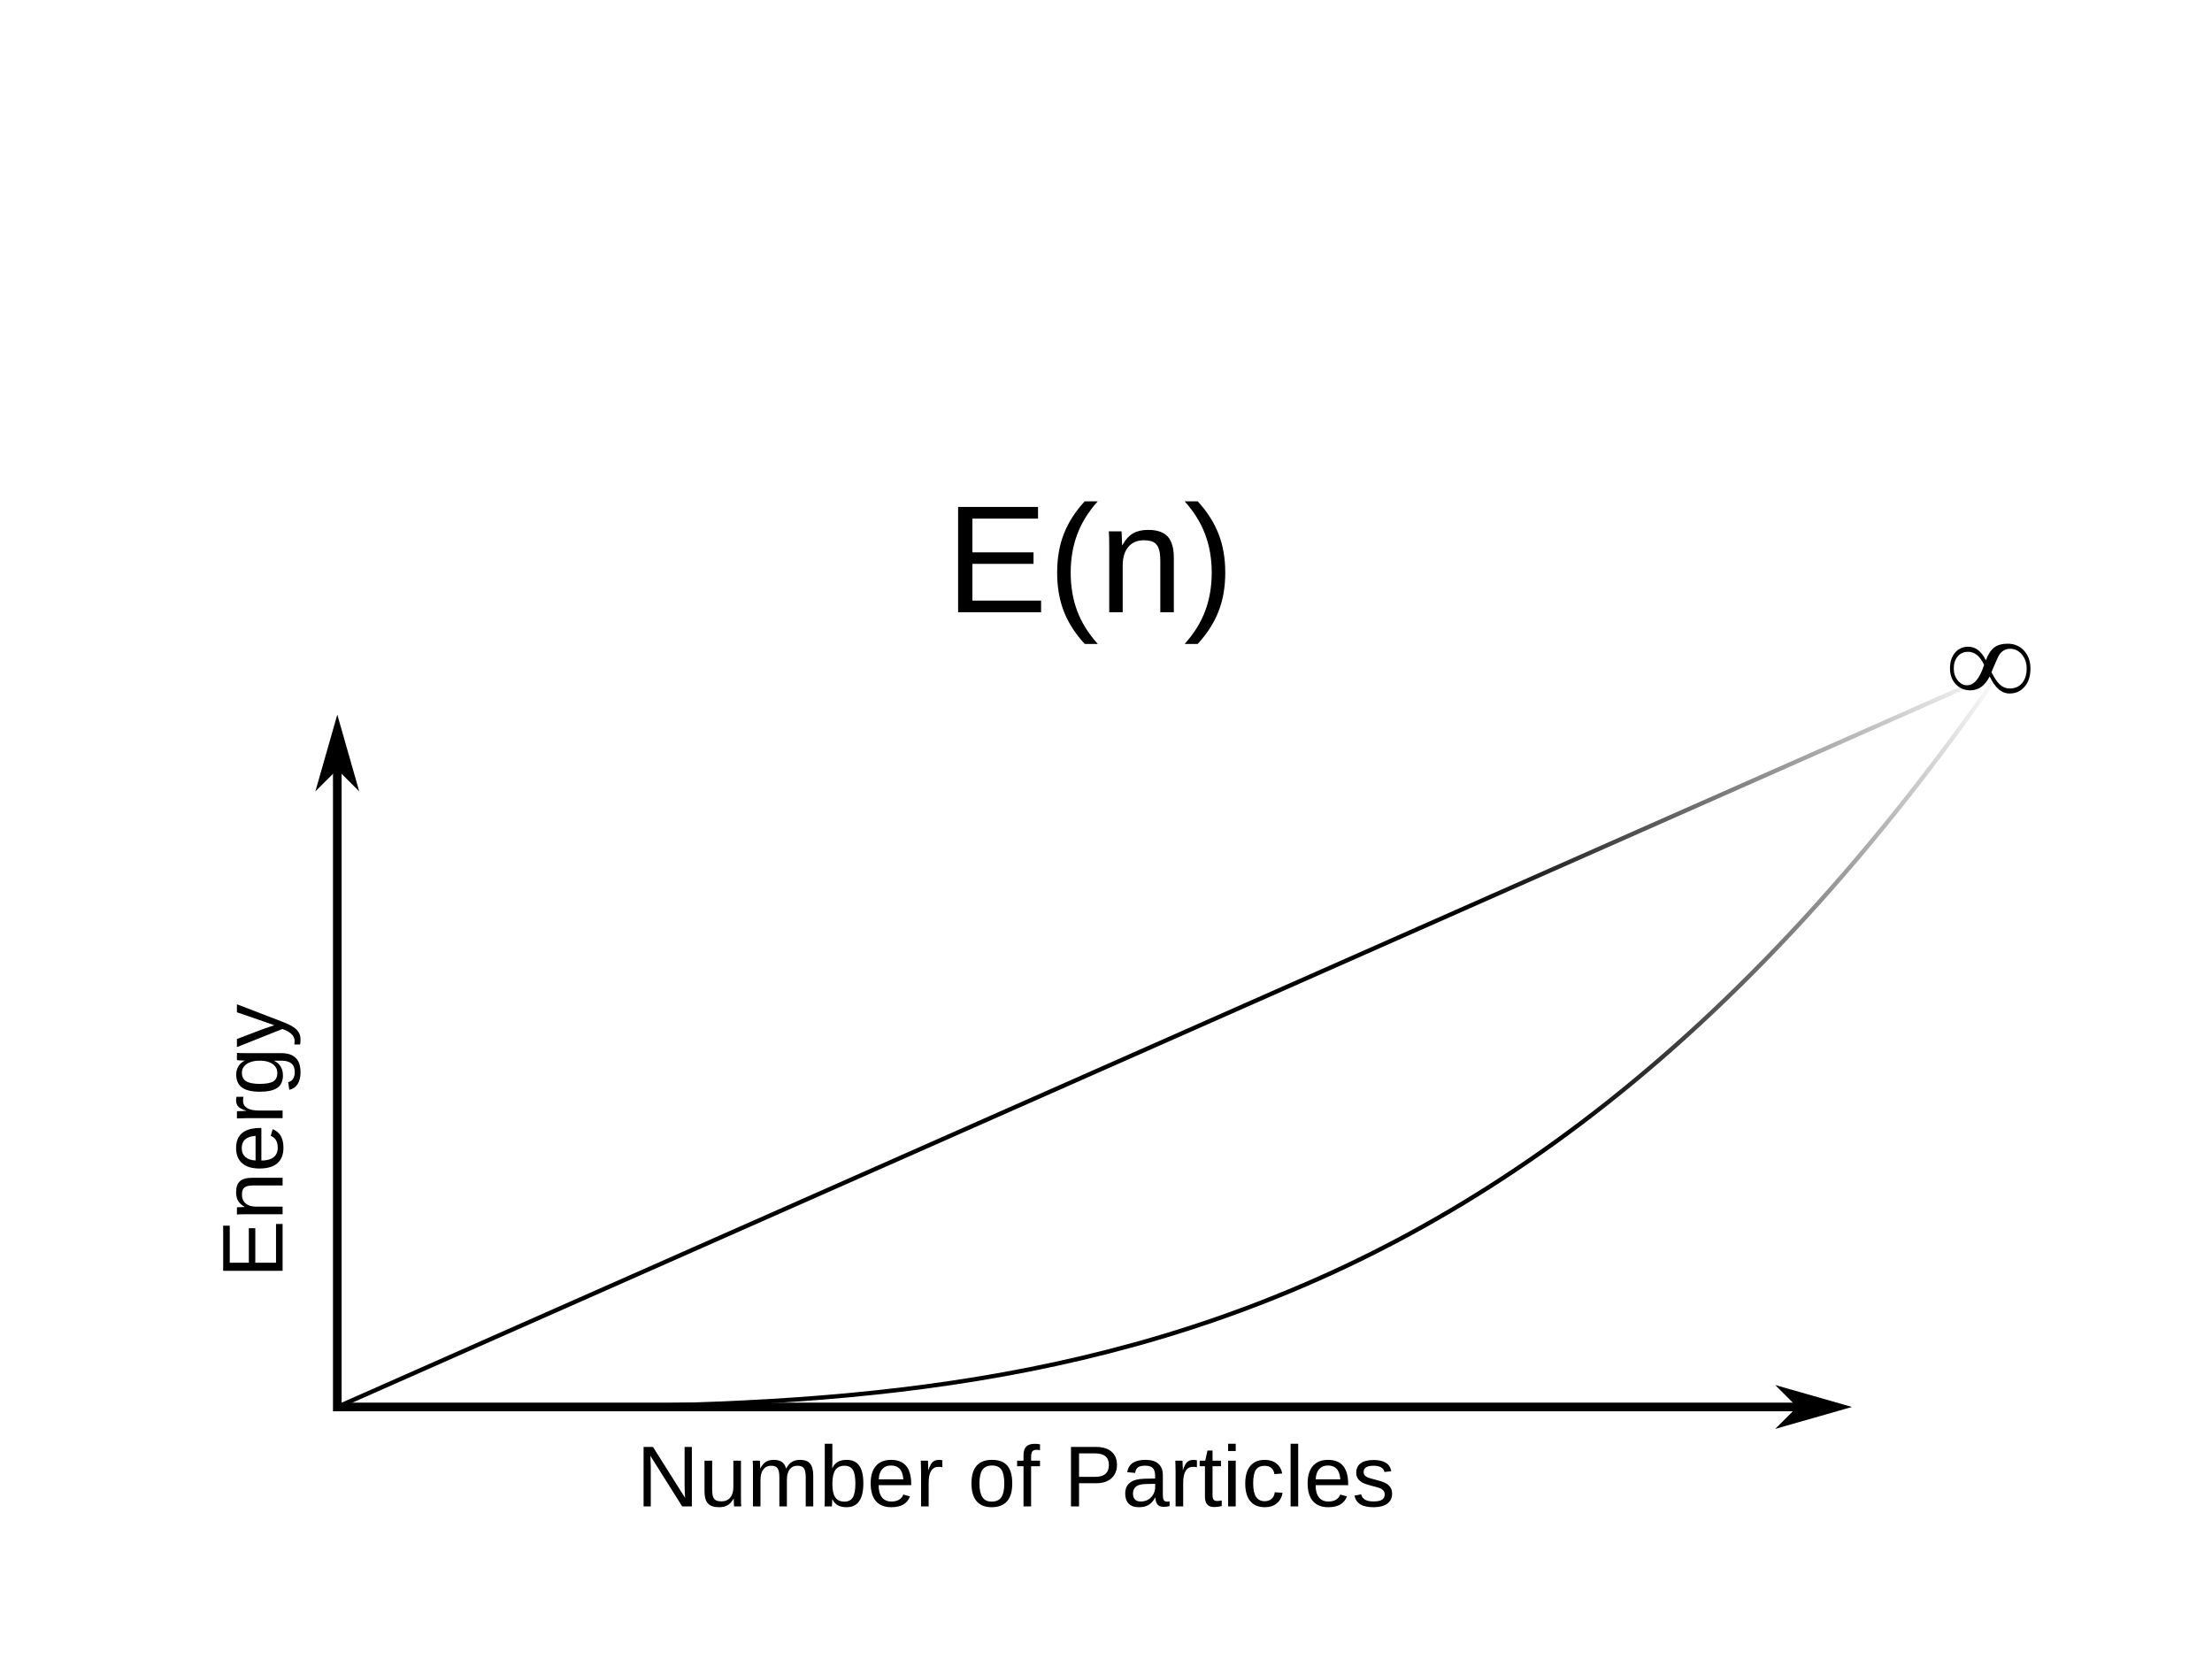
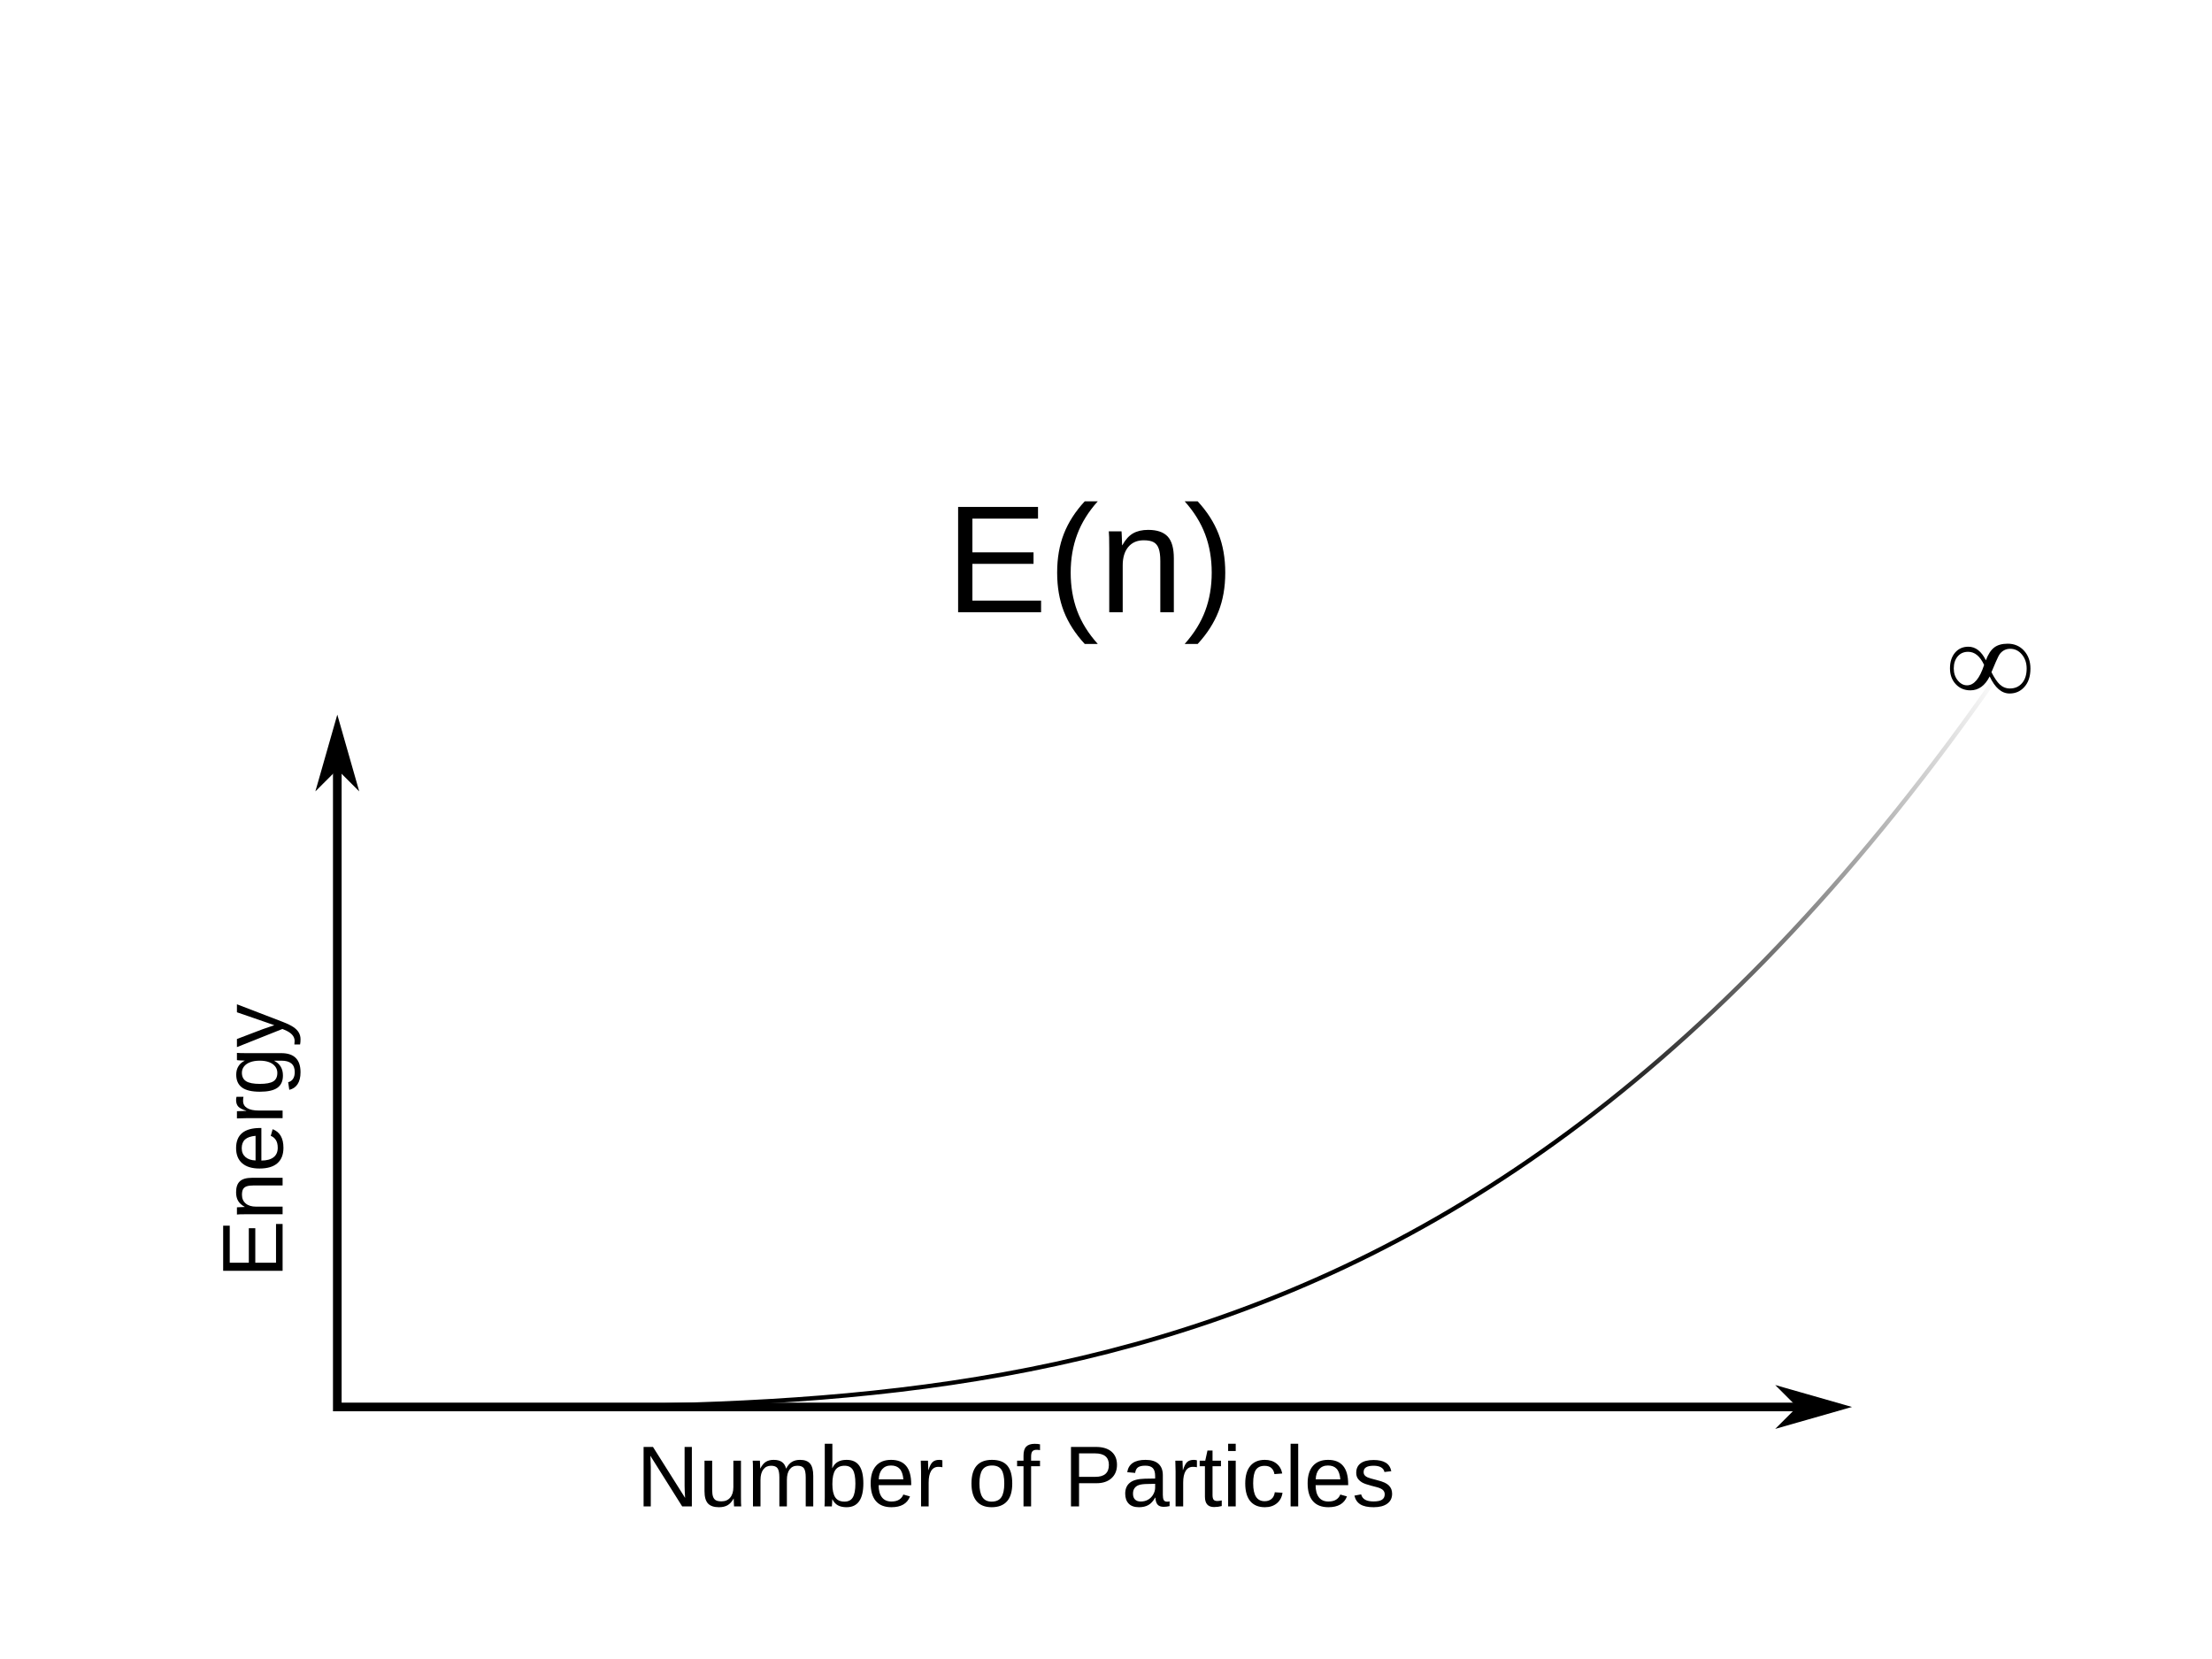
<svg xmlns="http://www.w3.org/2000/svg" xmlns:xlink="http://www.w3.org/1999/xlink" height="768" width="1024" id="svg2" version="1.1">
  <defs id="defs26765">
    <marker orient="auto" refY="0.0" refX="0.0" id="Arrow1Mend" style="overflow:visible;">
      <path id="path5418" d="M 0.0,0.0 L 5.0,-5.0 L -12.5,0.0 L 5.0,5.0 L 0.0,0.0 z " style="fill-rule:evenodd;stroke:#000000;stroke-width:1.0pt;marker-start:none;" transform="scale(0.4) rotate(180) translate(10,0)" />
    </marker>
    <marker orient="auto" refY="0.0" refX="0.0" id="Arrow1Mstart" style="overflow:visible">
      <path id="path5415" d="M 0.0,0.0 L 5.0,-5.0 L -12.5,0.0 L 5.0,5.0 L 0.0,0.0 z " style="fill-rule:evenodd;stroke:#000000;stroke-width:1.0pt;marker-start:none" transform="scale(0.4) translate(10,0)" />
    </marker>
    <linearGradient id="linearGradient7586">
      <stop style="stop-color:#000000;stop-opacity:1;" offset="0" id="stop7588" />
      <stop style="stop-color:#000000;stop-opacity:0;" offset="1" id="stop7590" />
    </linearGradient>
    <linearGradient xlink:href="#linearGradient7586" id="linearGradient7592" x1="676.419" y1="357.891" x2="926.554" y2="252.144" gradientUnits="userSpaceOnUse" gradientTransform="translate(0,60)" />
    <linearGradient xlink:href="#linearGradient7586" id="linearGradient3006" gradientUnits="userSpaceOnUse" gradientTransform="translate(0,60)" x1="676.419" y1="357.891" x2="926.554" y2="252.144" />
    <linearGradient xlink:href="#linearGradient7586" id="linearGradient3008" gradientUnits="userSpaceOnUse" gradientTransform="translate(0,60)" x1="676.419" y1="357.891" x2="926.554" y2="252.144" />
  </defs>
-   <path style="fill:none;stroke:url(#linearGradient3006);stroke-width:2;stroke-linecap:butt;stroke-linejoin:miter;stroke-miterlimit:4;stroke-opacity:1;stroke-dasharray:none;marker-end:none" d="M 156.147,651.323 926.054,310.728" id="divergence.line" />
  <g style="font-size:12px;font-style:normal;font-weight:normal;fill:#000000;fill-opacity:1;stroke:#000000;stroke-width:1;stroke-linecap:square;stroke-linejoin:miter;stroke-miterlimit:10;stroke-opacity:1;stroke-dasharray:none;stroke-dashoffset:0;font-family:Dialog" id="divergence.infinity" transform="matrix(0.2541866,0,0,0.2541866,901.239,230.2137)">
    <g id="g11542">
      <g id="g11544">
        <path id="path11546" d="m 152.297,311.906 q 0,21.938 -11.812,34.313 -10.406,11.109 -26.156,11.109 -21.656,0 -36.281,-31.078 -12.797,25.312 -35.156,25.312 -16.172,0 -26.648,-11.25 -10.477,-11.25 -10.477,-28.688 0,-18.141 9.562,-29.109 9.281,-10.406 23.906,-10.406 19.688,0 31.922,24.75 6.047,-16.312 15.117,-23.273 9.07,-6.961 24.539,-6.961 18.281,0 29.883,12.797 11.602,12.797 11.602,32.484 z m -6.891,0 q 0,-15.187 -8.648,-25.594 -8.648,-10.406 -21.305,-10.406 -11.391,0 -18.703,9.141 -2.531,3.234 -7.453,14.625 -7.172,17.156 -8.016,18.844 8.016,15.609 15.047,22.219 8.016,7.453 18.562,7.453 13.781,0 22.148,-9.773 8.367,-9.774 8.367,-26.508 z m -77.484,-6.609 q -11.109,-23.906 -29.109,-23.906 -11.953,0 -19.055,8.438 -7.102,8.438 -7.102,21.797 0,12.938 7.242,21.867 7.242,8.93 16.945,8.93 18.984,0 31.078,-37.125 z" style="stroke:none" />
      </g>
    </g>
  </g>
  <g id="divergence.backdrop" transform="translate(0,60)">
    <path id="path4896" d="m 156.147,278.703 0,312.62 693.316,0" style="fill:none;stroke:#000000;stroke-width:4;stroke-linecap:butt;stroke-linejoin:miter;stroke-miterlimit:4;stroke-opacity:1;stroke-dasharray:none;marker-start:url(#Arrow1Mstart);marker-end:url(#Arrow1Mend)" />
    <text id="text6222" y="637.342" x="498.053" style="font-size:40px;font-style:normal;font-variant:normal;font-weight:normal;font-stretch:normal;text-align:center;line-height:125%;letter-spacing:0px;word-spacing:0px;writing-mode:lr-tb;text-anchor:middle;fill:#000000;fill-opacity:1;stroke:none;font-family:Arial;-inkscape-font-specification:Arial" xml:space="preserve">
      <tspan y="637.342" x="498.053" id="tspan6224">Number of Particles</tspan>
    </text>
    <text transform="matrix(0,-1,1,0,0,0)" xml:space="preserve" style="font-size:40px;font-style:normal;font-variant:normal;font-weight:normal;font-stretch:normal;text-align:center;line-height:125%;letter-spacing:0px;word-spacing:0px;writing-mode:lr-tb;text-anchor:middle;fill:#000000;fill-opacity:1;stroke:none;font-family:Arial;-inkscape-font-specification:Arial" x="-440.419" y="130.825" id="text6230">
      <tspan id="tspan6232" x="-440.419" y="130.825">Energy</tspan>
    </text>
  </g>
  <text xml:space="preserve" style="font-size:70.862px;font-style:normal;font-variant:normal;font-weight:normal;font-stretch:normal;text-align:start;line-height:125%;letter-spacing:0px;word-spacing:0px;writing-mode:lr-tb;text-anchor:start;fill:#000000;fill-opacity:1;stroke:none;font-family:Arial;-inkscape-font-specification:Arial" x="437.73" y="283.427" id="divergence.function">
    <tspan id="tspan7990" x="437.73" y="283.427">E(n)</tspan>
  </text>
  <path id="divergence.curve" d="m 156.147,651.323 c 246.303,-1.896 513.651,29.049 769.907,-340.595" style="fill:none;stroke:url(#linearGradient3008);stroke-width:2;stroke-linecap:butt;stroke-linejoin:miter;stroke-miterlimit:4;stroke-opacity:1;stroke-dasharray:none;marker-end:none" />
</svg>
